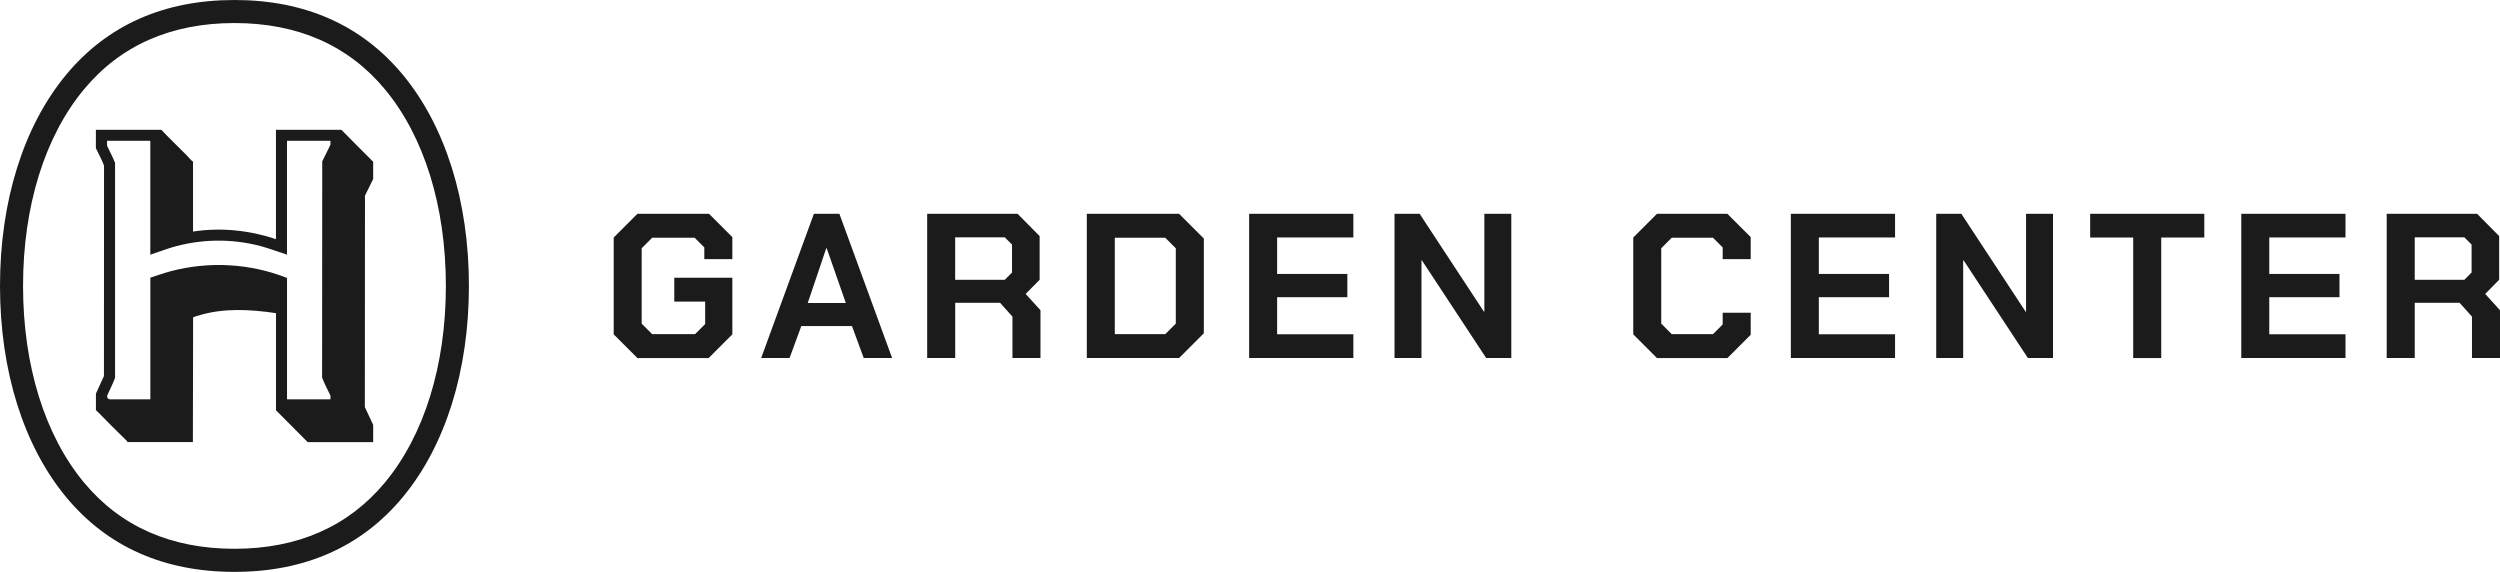
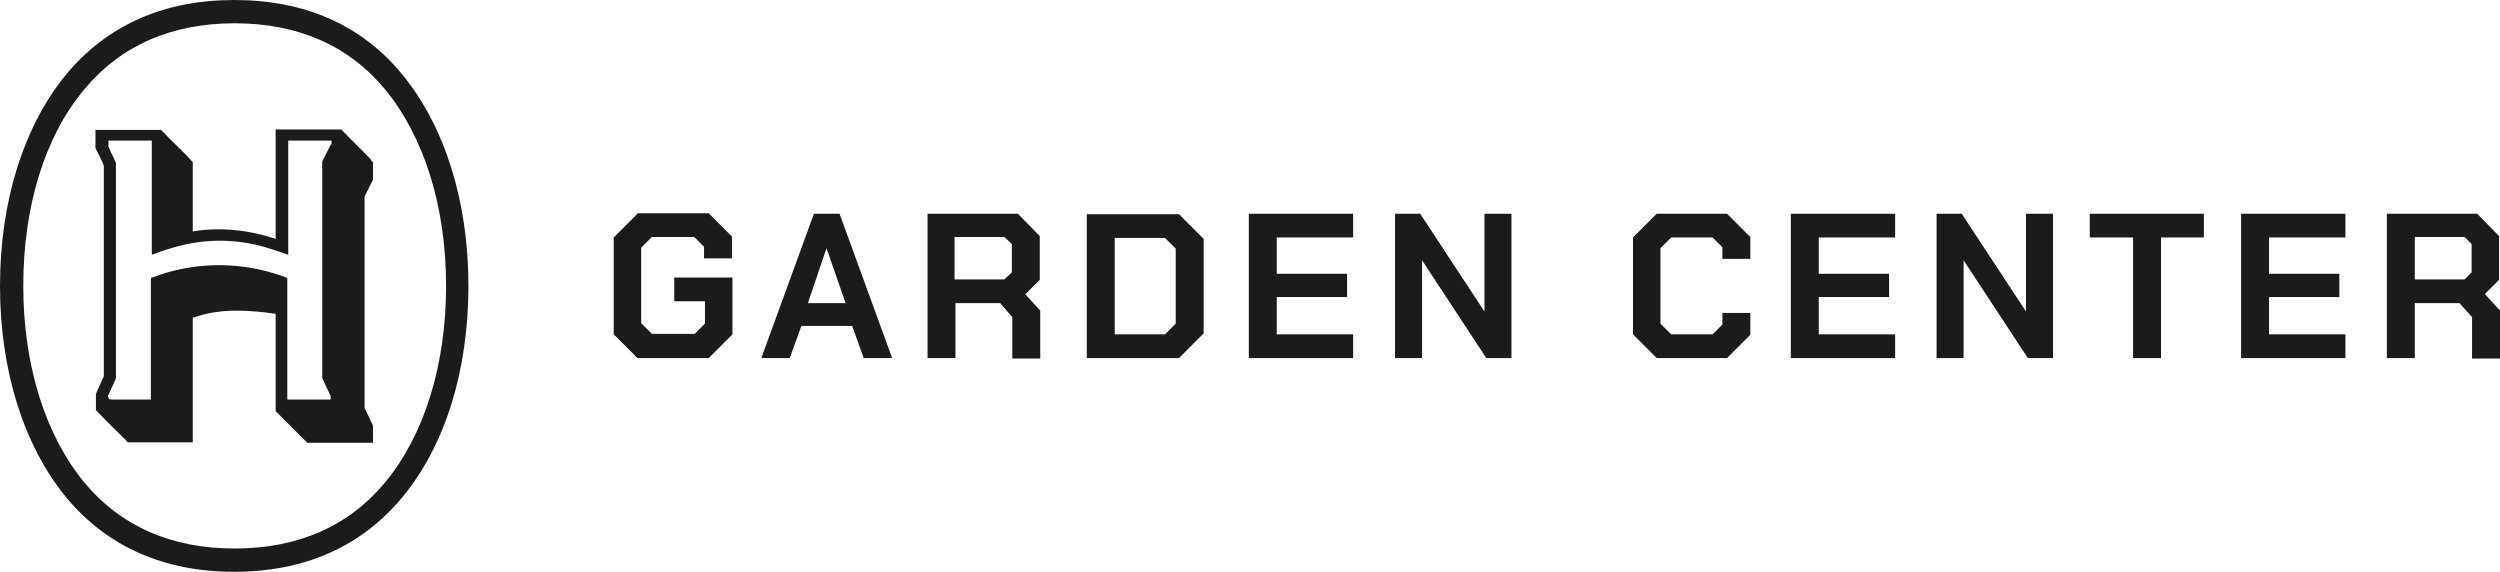
- <svg xmlns="http://www.w3.org/2000/svg" id="Layer_2" data-name="Layer 2" viewBox="0 0 536.87 122.81">
-   <defs>
-     <style>
-       .cls-1 {
-         fill: #1b1b1b;
-       }
-     </style>
-   </defs>
-   <g id="Layer_1-2" data-name="Layer 1">
-     <path class="cls-1" d="M384.58,76.88h22.38v-5.09h-16.37v-7.96h15.08v-5h-15.08v-7.83h16.37v-5.09h-22.38v30.96ZM174.78,45.92l-11.32,30.96h6.1l2.52-6.86h10.88l2.52,6.86h6.1l-11.32-30.96h-5.48ZM173.46,65.07l3.98-11.77h.09l4.11,11.77h-8.18ZM355.83,45.92l-5.09,5.09v20.79l5.09,5.09h15.13l5-5v-4.73h-6.02v2.52l-2.08,2.08h-8.85l-2.26-2.26v-16.19l2.26-2.26h8.85l2.08,2.08v2.52h6.02v-4.73l-5-5h-15.13ZM481.31,76.88h22.38v-5.09h-16.37v-7.96h15.08v-5h-15.08v-7.83h16.37v-5.09h-22.38v30.96ZM533.68,63.13l3.01-3.05v-9.38l-4.73-4.78h-19.42v30.96h6.02v-11.85h9.64l2.65,2.96v8.89h6.02v-10.26l-3.18-3.5ZM530.77,58.53l-1.55,1.55h-10.66v-9.11h10.66l1.55,1.55v6.02ZM435.09,66.93h-.09l-13.8-21.01h-5.4v30.96h5.79v-20.97h.09l13.8,20.97h5.4v-30.96h-5.79v21.01ZM136.88,45.92l-5.09,5.09v20.79l5.09,5.09h15.3l5.09-5.09v-12.16h-12.47v5.13h6.63v4.82l-2.17,2.17h-9.2l-2.26-2.26v-16.19l2.26-2.26h9.11l2.08,2.08v2.52h6.02v-4.73l-5-5h-15.39ZM268.25,76.88h22.38v-5.09h-16.37v-7.96h15.08v-5h-15.08v-7.83h16.37v-5.09h-22.38v30.96ZM318.76,66.93h-.09l-13.8-21.01h-5.4v30.96h5.79v-20.97h.09l13.8,20.97h5.4v-30.96h-5.79v21.01ZM223.26,60.08v-9.38l-4.73-4.78h-19.42v30.96h6.02v-11.85h9.64l2.65,2.96v8.89h6.02v-10.26l-3.18-3.5,3.01-3.05ZM217.33,58.53l-1.55,1.55h-10.66v-9.11h10.66l1.55,1.55v6.02ZM233.39,45.92v30.96h19.82l5.31-5.31v-20.35l-5.31-5.31h-19.82ZM252.5,69.5l-2.26,2.26h-10.84v-20.7h10.84l2.26,2.26v16.19ZM448.85,51.01h9.25v25.88h6.02v-25.88h9.25v-5.09h-24.51v5.09ZM50.35,0c-15.14,0-27.29,5.39-36.12,16.02C5.05,27.07,0,43.19,0,61.4s5.05,34.33,14.23,45.39c8.83,10.63,20.98,16.02,36.12,16.02s27.29-5.39,36.12-16.02c9.18-11.05,14.23-27.17,14.23-45.39s-5.05-34.33-14.23-45.39C77.65,5.39,65.49,0,50.35,0ZM82.66,103.62c-7.84,9.44-18.71,14.23-32.31,14.23s-24.47-4.79-32.31-14.23c-8.44-10.16-13.09-25.16-13.09-42.22s4.65-32.06,13.09-42.22c7.84-9.44,18.71-14.23,32.31-14.23s24.47,4.79,32.31,14.23c8.44,10.16,13.09,25.16,13.09,42.22s-4.65,32.06-13.09,42.22ZM79.74,34.34c-2.14-2.15-4.31-4.3-6.42-6.46h-14.06v23.48c-5.69-1.91-11.86-2.56-17.81-1.63v-15.04s-.18-.09-.2-.11c-.42-.39-.89-.95-1.29-1.36-1.76-1.78-3.6-3.53-5.31-5.34h-14.06v3.93c.59,1.24,1.26,2.47,1.75,3.75l-.02,45.19-1.72,3.78v3.54c0,.05.49.47.57.55,1.91,1.96,3.85,3.91,5.82,5.82.15.14.33.31.41.5h14.02l.05-26.76s.04-.04.06-.06c.16-.1.82-.27,1.04-.34,5.35-1.68,11.15-1.35,16.7-.53h0v20.86s6.81,6.84,6.81,6.84h14.06v-3.71l-1.79-3.81.03-45.42,1.76-3.56v-3.75c-.14-.07-.28-.23-.39-.34ZM70.96,31.08l-1.76,3.58-.03,46.44c.51,1.32,1.19,2.59,1.8,3.87v.79h-9.33v-26.07c-7.92-3.14-16.75-3.63-25-1.44-1.47.39-2.9.92-4.35,1.37v26.07l-.06.06h-8.61c-.34,0-.62-.28-.62-.62,0-.09.02-.17.05-.25.55-1.25,1.19-2.47,1.66-3.75v-46.15c-.46-1.19-1.08-2.33-1.63-3.49-.06-.12-.09-.25-.09-.38v-.88h9.23l.06.06v24.4c1.52-.48,3-1.07,4.52-1.53,6.26-1.87,12.93-1.98,19.25-.29,1.89.51,3.71,1.23,5.58,1.82,0,0,0,0,0,0v-24.46h9.33v.84Z" />
+ <svg xmlns="http://www.w3.org/2000/svg" id="a" viewBox="0 0 536.9 122.8">
+   <g id="b">
+     <path d="M384.6,76.9h22.4v-5.1h-16.4v-8h15.1v-5h-15.1v-7.8h16.4v-5.1h-22.4v31h0ZM174.8,45.9l-11.3,31h6.1l2.5-6.9h10.9l2.5,6.9h6.1l-11.3-31h-5.5ZM173.5,65.1l4-11.8h0l4.1,11.8h-8.2,0ZM355.8,45.9l-5.1,5.1v20.8l5.1,5.1h15.1l5-5v-4.7h-6v2.5l-2.1,2.1h-8.9l-2.3-2.3v-16.2l2.3-2.3h8.9l2.1,2.1v2.5h6v-4.7l-5-5s-15.1,0-15.1,0ZM481.3,76.9h22.4v-5.1h-16.4v-8h15.1v-5h-15.1v-7.8h16.4v-5.1h-22.4v31h0ZM533.7,63.1l3-3v-9.4l-4.7-4.8h-19.4v31h6v-11.8h9.6l2.7,3v8.9h6v-10.3l-3.2-3.5h0ZM530.8,58.5l-1.5,1.5h-10.7v-9.1h10.7l1.5,1.5v6h0ZM435.1,66.9h0l-13.8-21h-5.4v31h5.8v-21h0l13.8,21h5.4v-31h-5.8v21ZM136.9,45.9l-5.1,5.1v20.8l5.1,5.1h15.3l5.1-5.1v-12.2h-12.5v5.1h6.6v4.8l-2.2,2.2h-9.2l-2.3-2.3v-16.2l2.3-2.3h9.1l2.1,2.1v2.5h6v-4.7l-5-5h-15.4ZM268.2,76.9h22.4v-5.1h-16.4v-8h15.1v-5h-15.1v-7.8h16.4v-5.1h-22.4v31h0ZM318.8,66.9h0l-13.8-21h-5.4v31h5.8v-21h0l13.8,21h5.4v-31h-5.8v21ZM223.3,60.1v-9.4l-4.7-4.8h-19.4v31h6v-11.8h9.6l2.6,3v8.9h6v-10.3l-3.2-3.5,3-3h0ZM217.3,58.5l-1.6,1.5h-10.7v-9.1h10.7l1.6,1.5v6h0ZM233.4,45.9v31h19.8l5.3-5.3v-20.3l-5.3-5.3h-19.8,0ZM252.5,69.5l-2.3,2.3h-10.8v-20.7h10.8l2.3,2.3v16.2h0ZM448.9,51h9.2v25.9h6v-25.9h9.2v-5.1h-24.5v5.1h0ZM50.3,0c-15.1,0-27.3,5.4-36.1,16C5.1,27.1,0,43.2,0,61.4s5.1,34.3,14.2,45.4c8.8,10.6,21,16,36.1,16s27.3-5.4,36.1-16c9.2-11.1,14.2-27.2,14.2-45.4s-5.1-34.3-14.2-45.4C77.7,5.4,65.5,0,50.3,0ZM82.7,103.6c-7.8,9.4-18.7,14.2-32.3,14.2s-24.5-4.8-32.3-14.2c-8.4-10.2-13.1-25.2-13.1-42.2s4.6-32.1,13.1-42.2c7.8-9.4,18.7-14.2,32.3-14.2s24.5,4.8,32.3,14.2c8.4,10.2,13.1,25.2,13.1,42.2s-4.7,32.1-13.1,42.2ZM79.7,34.3c-2.1-2.2-4.3-4.3-6.4-6.5h-14.1v23.5c-5.7-1.9-11.9-2.6-17.8-1.6v-15s-.2,0-.2-.1c-.4-.4-.9-1-1.3-1.4-1.8-1.8-3.6-3.5-5.3-5.3h-14.1v3.9c.6,1.2,1.3,2.5,1.8,3.8v45.2s-1.7,3.8-1.7,3.8v3.5c0,0,.5.5.6.6,1.9,2,3.9,3.9,5.8,5.8.1.1.3.3.4.5h14v-26.8s0,0,.1,0c.2,0,.8-.3,1-.3,5.3-1.7,11.2-1.3,16.7-.5h0v20.9l6.8,6.8h14.1v-3.7l-1.8-3.8v-45.4s1.8-3.6,1.8-3.6v-3.8c-.1,0-.3-.2-.4-.3h0ZM71,31.1l-1.8,3.6v46.4c.5,1.3,1.2,2.6,1.8,3.9v.8h-9.3v-26.1c-7.9-3.1-16.8-3.6-25-1.4-1.5.4-2.9.9-4.3,1.4v26.1h0c0,0-8.6,0-8.6,0-.3,0-.6-.3-.6-.6s0-.2,0-.2c.5-1.2,1.2-2.5,1.7-3.8v-46.2c-.5-1.2-1.1-2.3-1.6-3.5,0-.1,0-.2,0-.4v-.9h9.3v24.5c1.5-.5,3-1.1,4.5-1.5,6.3-1.9,12.9-2,19.2-.3,1.9.5,3.7,1.2,5.6,1.8h0v-24.5h9.3v.8h0Z" style="fill:#1b1b1b;" />
  </g>
</svg>
